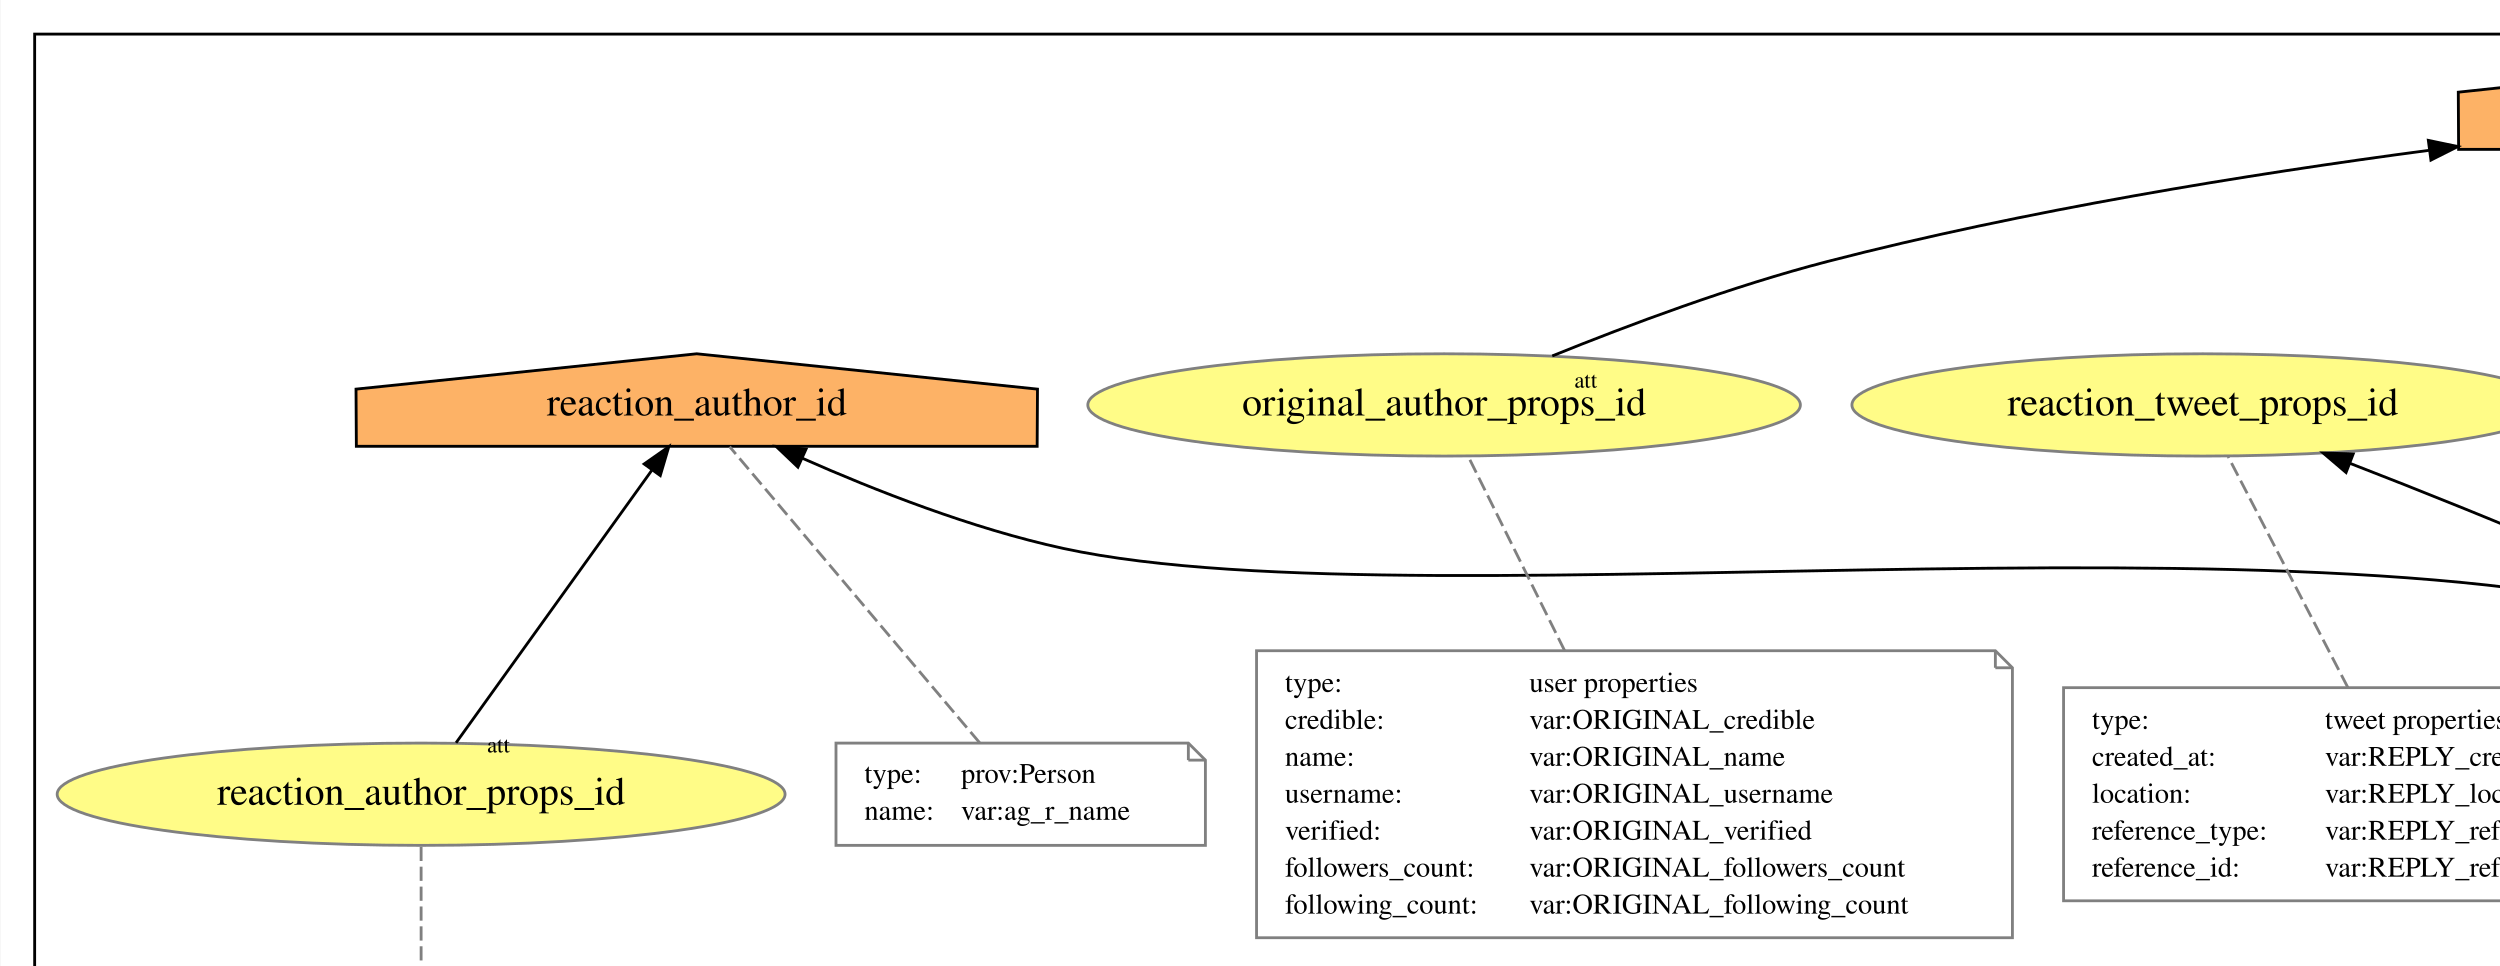
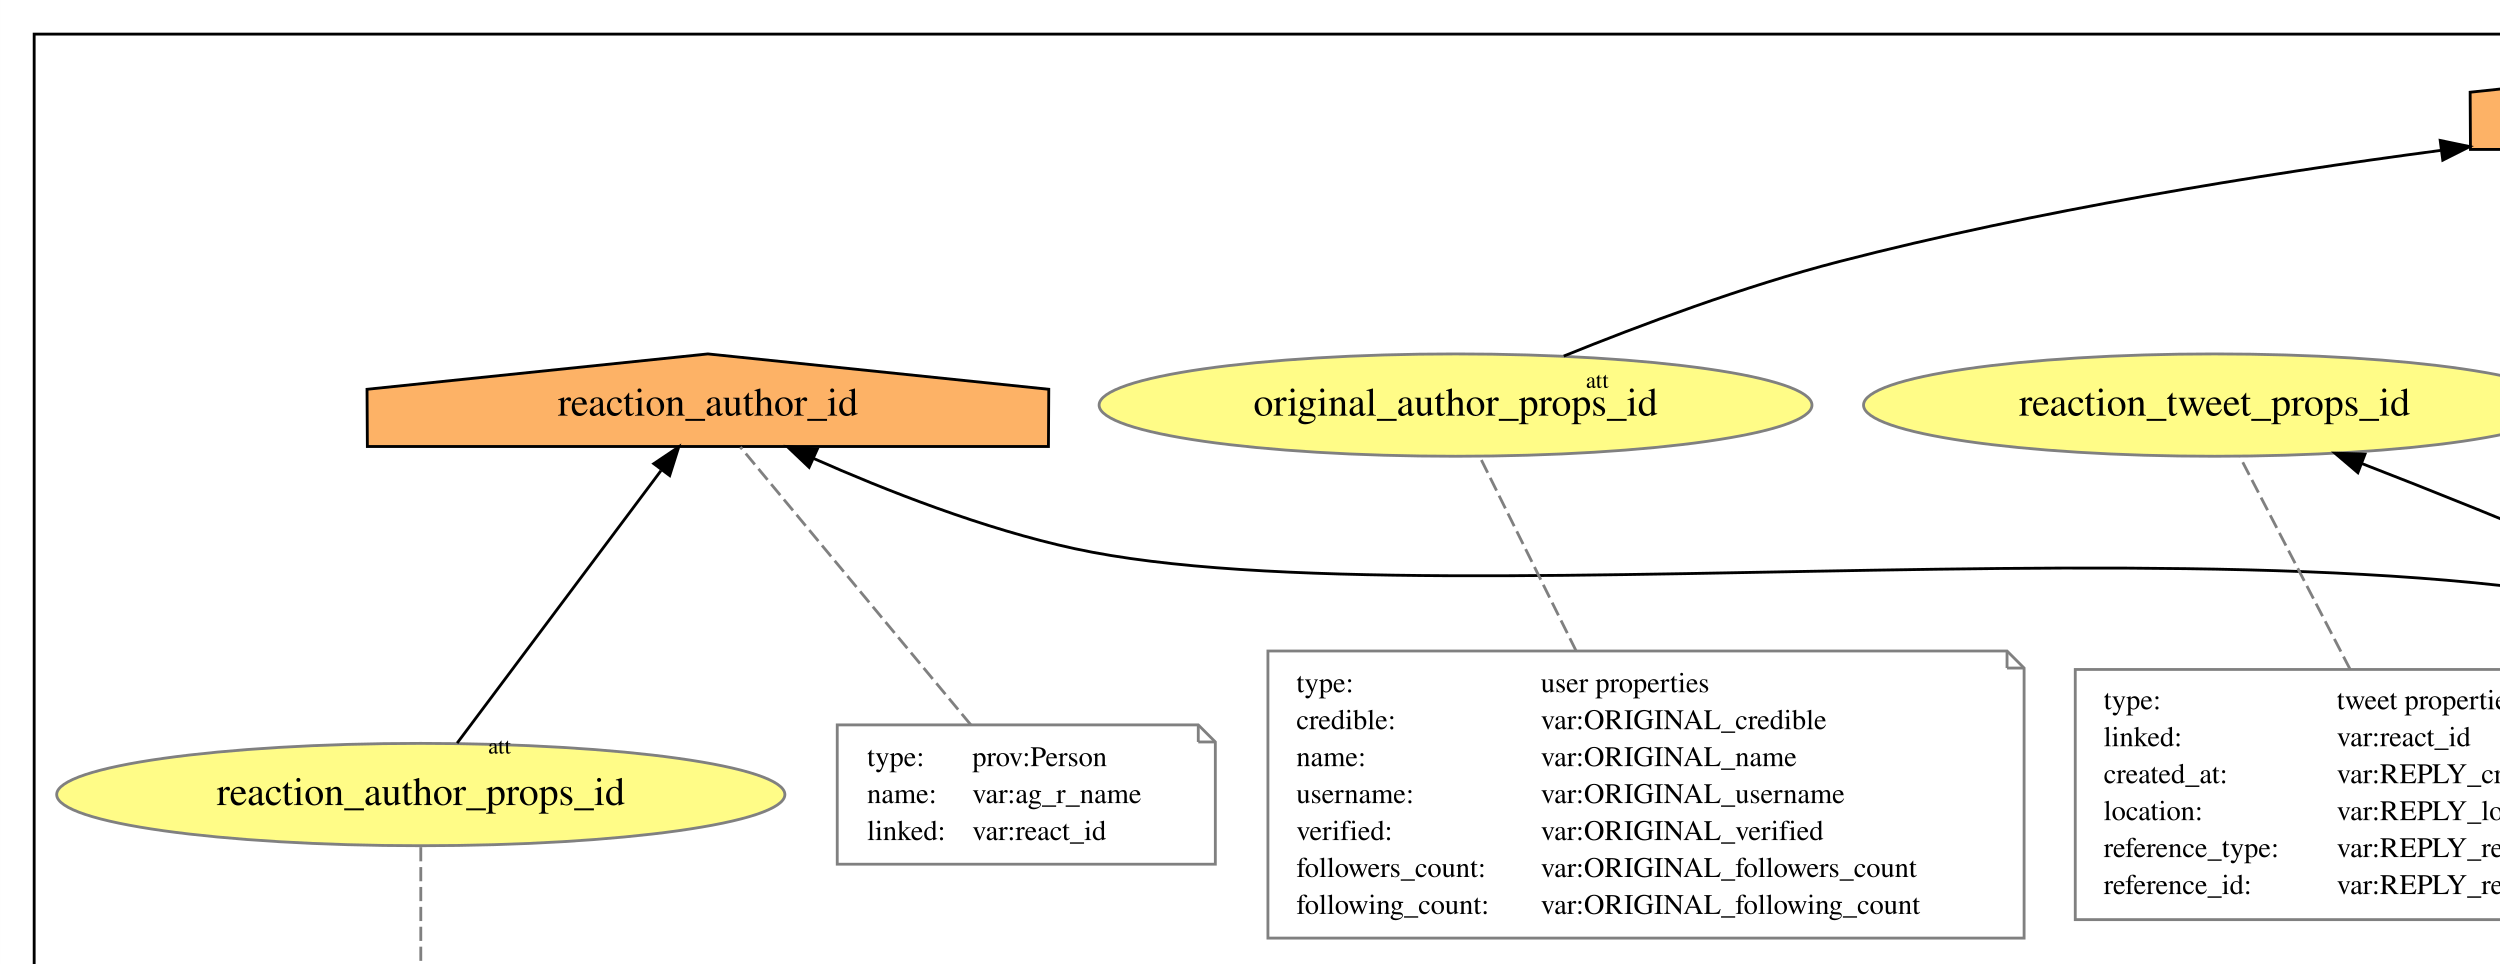
- <svg xmlns="http://www.w3.org/2000/svg" xmlns:xlink="http://www.w3.org/1999/xlink" width="1152pt" height="445pt" viewBox="0.00 0.00 1152.00 445.20">
+ <svg xmlns="http://www.w3.org/2000/svg" xmlns:xlink="http://www.w3.org/1999/xlink" width="1152pt" height="444pt" viewBox="0.00 0.00 1152.00 444.02">
  <g id="graph0" class="graph" transform="scale(1.31 1.31) rotate(0) translate(4 578)">
-     <polygon fill="white" stroke="transparent" points="-4,4 -4,-578 1502,-578 1502,4 -4,4" />
+     <polygon fill="white" stroke="transparent" points="-4,4 -4,-578 1506,-578 1506,4 -4,4" />
    <g id="clust1" class="cluster">
      <g id="a_clust1">
        <a xlink:href="http://openprovenance.org/vargen#bundle_id" xlink:title="bundle_id">
-           <polygon fill="none" stroke="black" points="8,-8 8,-566 1490,-566 1490,-8 8,-8" />
-           <text text-anchor="middle" x="749" y="-15.8" font-family="Times,serif" font-size="14.00">bundle_id</text>
+           <polygon fill="none" stroke="black" points="8,-8 8,-566 1494,-566 1494,-8 8,-8" />
+           <text text-anchor="middle" x="751" y="-15.8" font-family="Times,serif" font-size="14.00">bundle_id</text>
        </a>
      </g>
    </g>
    <g id="node1" class="node">
      <g id="a_node1">
        <a xlink:href="http://openprovenance.org/var#post_id" xlink:title="post_id">
-           <polygon fill="#9fb1fc" stroke="#0000ff" points="1130,-453.5 1062,-453.5 1062,-417.5 1130,-417.5 1130,-453.5" />
-           <text text-anchor="middle" x="1096" y="-431.8" font-family="Times,serif" font-size="14.00">post_id</text>
+           <polygon fill="#9fb1fc" stroke="#0000ff" points="1134,-453.5 1066,-453.5 1066,-417.5 1134,-417.5 1134,-453.5" />
+           <text text-anchor="middle" x="1100" y="-431.8" font-family="Times,serif" font-size="14.00">post_id</text>
        </a>
      </g>
    </g>
    <g id="node9" class="node">
      <g id="a_node9">
        <a xlink:href="http://openprovenance.org/var#original_tweet_props_id" xlink:title="original_tweet_props_id">
-           <ellipse fill="#fffc87" stroke="#808080" cx="1234" cy="-540" rx="120.78" ry="18" />
-           <text text-anchor="middle" x="1234" y="-536.3" font-family="Times,serif" font-size="14.00">original_tweet_props_id</text>
+           <ellipse fill="#fffc87" stroke="#808080" cx="1238" cy="-540" rx="120.78" ry="18" />
+           <text text-anchor="middle" x="1238" y="-536.3" font-family="Times,serif" font-size="14.00">original_tweet_props_id</text>
        </a>
      </g>
    </g>
    <g id="edge15" class="edge">
-       <path fill="none" stroke="black" d="M1109.03,-453.85C1117.2,-464 1128.37,-476.62 1140,-486 1155.13,-498.21 1173.45,-509.23 1189.87,-518.02" />
-       <polygon fill="black" stroke="black" points="1188.29,-521.14 1198.77,-522.66 1191.53,-514.93 1188.29,-521.14" />
-       <text text-anchor="middle" x="1123.84" y="-449.55" font-family="Times,serif" font-size="8.00">use</text>
+       <path fill="none" stroke="black" d="M1113.03,-453.85C1121.2,-464 1132.37,-476.62 1144,-486 1159.13,-498.21 1177.45,-509.23 1193.87,-518.02" />
+       <polygon fill="black" stroke="black" points="1192.29,-521.14 1202.77,-522.66 1195.53,-514.93 1192.29,-521.14" />
+       <text text-anchor="middle" x="1127.84" y="-449.55" font-family="Times,serif" font-size="8.00">use</text>
    </g>
    <g id="node21" class="node">
      <g id="a_node21">
        <a xlink:href="http://openprovenance.org/var#original_author_id" xlink:title="original_author_id">
-           <polygon fill="#fdb266" stroke="black" points="1095.09,-545.56 978,-558 860.91,-545.56 861.02,-525.44 1094.98,-525.44 1095.09,-545.56" />
-           <text text-anchor="middle" x="978" y="-536.3" font-family="Times,serif" font-size="14.00">original_author_id</text>
+           <polygon fill="#fdb266" stroke="black" points="1099.09,-545.56 982,-558 864.91,-545.56 865.02,-525.44 1098.98,-525.44 1099.09,-545.56" />
+           <text text-anchor="middle" x="982" y="-536.3" font-family="Times,serif" font-size="14.00">original_author_id</text>
        </a>
      </g>
    </g>
    <g id="edge14" class="edge">
-       <path fill="none" stroke="black" d="M1082.6,-453.92C1074.56,-463.85 1063.81,-476.23 1053,-486 1039.39,-498.31 1022.86,-510.27 1008.78,-519.7" />
-       <polygon fill="black" stroke="black" points="1006.81,-516.8 1000.38,-525.22 1010.66,-522.65 1006.81,-516.8" />
-       <text text-anchor="middle" x="1087.91" y="-466.05" font-family="Times,serif" font-size="8.00">assoc</text>
+       <path fill="none" stroke="black" d="M1086.6,-453.92C1078.56,-463.85 1067.81,-476.23 1057,-486 1043.39,-498.31 1026.86,-510.27 1012.78,-519.7" />
+       <polygon fill="black" stroke="black" points="1010.81,-516.8 1004.38,-525.22 1014.66,-522.65 1010.81,-516.8" />
+       <text text-anchor="middle" x="1091.91" y="-466.05" font-family="Times,serif" font-size="8.00">assoc</text>
    </g>
    <g id="node2" class="node">
-       <polygon fill="none" stroke="gray" points="1151.5,-316.5 1070.5,-316.5 1070.5,-280.5 1157.5,-280.5 1157.5,-310.5 1151.5,-316.5" />
-       <polyline fill="none" stroke="gray" points="1151.5,-316.5 1151.5,-310.5 " />
-       <polyline fill="none" stroke="gray" points="1157.5,-310.5 1151.5,-310.5 " />
-       <text text-anchor="start" x="1081" y="-295.5" font-family="Times,serif" font-size="10.00">type:</text>
-       <text text-anchor="start" x="1109" y="-295.5" font-family="Times,serif" font-size="10.00">publish</text>
+       <polygon fill="none" stroke="gray" points="1155.5,-316.5 1074.5,-316.5 1074.5,-280.5 1161.5,-280.5 1161.5,-310.5 1155.5,-316.5" />
+       <polyline fill="none" stroke="gray" points="1155.5,-316.5 1155.5,-310.5 " />
+       <polyline fill="none" stroke="gray" points="1161.5,-310.5 1155.5,-310.5 " />
+       <text text-anchor="start" x="1085" y="-295.5" font-family="Times,serif" font-size="10.00">type:</text>
+       <text text-anchor="start" x="1113" y="-295.5" font-family="Times,serif" font-size="10.00">publish</text>
    </g>
    <g id="edge1" class="edge">
-       <path fill="none" stroke="gray" stroke-dasharray="5,2" d="M1111.72,-316.6C1108.28,-342.42 1101.78,-391.12 1098.32,-417.11" />
+       <path fill="none" stroke="gray" stroke-dasharray="5,2" d="M1115.72,-316.6C1112.28,-342.42 1105.78,-391.12 1102.32,-417.11" />
    </g>
    <g id="node3" class="node">
      <g id="a_node3">
        <a xlink:href="http://openprovenance.org/var#edit_id" xlink:title="edit_id">
-           <polygon fill="#9fb1fc" stroke="#0000ff" points="1213.5,-453.5 1148.5,-453.5 1148.5,-417.5 1213.5,-417.5 1213.5,-453.5" />
-           <text text-anchor="middle" x="1181" y="-431.8" font-family="Times,serif" font-size="14.00">edit_id</text>
+           <polygon fill="#9fb1fc" stroke="#0000ff" points="1217.5,-453.5 1152.5,-453.5 1152.5,-417.5 1217.5,-417.5 1217.5,-453.5" />
+           <text text-anchor="middle" x="1185" y="-431.8" font-family="Times,serif" font-size="14.00">edit_id</text>
        </a>
      </g>
    </g>
    <g id="edge19" class="edge">
-       <path fill="none" stroke="black" d="M1189.99,-453.89C1198.34,-470.04 1210.89,-494.3 1220.45,-512.8" />
-       <polygon fill="black" stroke="black" points="1217.44,-514.59 1225.14,-521.87 1223.66,-511.38 1217.44,-514.59" />
-       <text text-anchor="middle" x="1204.97" y="-452.68" font-family="Times,serif" font-size="8.00">use</text>
+       <path fill="none" stroke="black" d="M1193.99,-453.89C1202.34,-470.04 1214.89,-494.3 1224.45,-512.8" />
+       <polygon fill="black" stroke="black" points="1221.44,-514.59 1229.14,-521.87 1227.66,-511.38 1221.44,-514.59" />
+       <text text-anchor="middle" x="1208.97" y="-452.68" font-family="Times,serif" font-size="8.00">use</text>
    </g>
    <g id="edge18" class="edge">
-       <path fill="none" stroke="black" d="M1170.01,-453.76C1162.45,-464.4 1151.53,-477.57 1139,-486 1114.22,-502.69 1083.77,-514.47 1056.05,-522.62" />
-       <polygon fill="black" stroke="black" points="1055.04,-519.27 1046.37,-525.36 1056.94,-526.01 1055.04,-519.27" />
-       <text text-anchor="middle" x="1176.11" y="-465.57" font-family="Times,serif" font-size="8.00">assoc</text>
+       <path fill="none" stroke="black" d="M1174.01,-453.76C1166.45,-464.4 1155.53,-477.57 1143,-486 1118.22,-502.69 1087.77,-514.47 1060.05,-522.62" />
+       <polygon fill="black" stroke="black" points="1059.04,-519.27 1050.37,-525.36 1060.94,-526.01 1059.04,-519.27" />
+       <text text-anchor="middle" x="1180.11" y="-465.57" font-family="Times,serif" font-size="8.00">assoc</text>
    </g>
    <g id="node4" class="node">
-       <polygon fill="none" stroke="gray" points="1455.5,-316.5 1374.5,-316.5 1374.5,-280.5 1461.5,-280.5 1461.5,-310.5 1455.5,-316.5" />
-       <polyline fill="none" stroke="gray" points="1455.5,-316.5 1455.5,-310.5 " />
-       <polyline fill="none" stroke="gray" points="1461.5,-310.5 1455.5,-310.5 " />
-       <text text-anchor="start" x="1385" y="-295.5" font-family="Times,serif" font-size="10.00">type:</text>
-       <text text-anchor="start" x="1413" y="-295.5" font-family="Times,serif" font-size="10.00">publish</text>
+       <polygon fill="none" stroke="gray" points="1459.5,-316.5 1378.5,-316.5 1378.5,-280.5 1465.5,-280.5 1465.5,-310.5 1459.5,-316.5" />
+       <polyline fill="none" stroke="gray" points="1459.5,-316.5 1459.5,-310.5 " />
+       <polyline fill="none" stroke="gray" points="1465.5,-310.5 1459.5,-310.5 " />
+       <text text-anchor="start" x="1389" y="-295.5" font-family="Times,serif" font-size="10.00">type:</text>
+       <text text-anchor="start" x="1417" y="-295.5" font-family="Times,serif" font-size="10.00">publish</text>
    </g>
    <g id="edge2" class="edge">
-       <path fill="none" stroke="gray" stroke-dasharray="5,2" d="M1403.89,-316.52C1394.05,-327.34 1380.03,-340.79 1365,-349 1307.86,-380.2 1278.24,-350.54 1223,-385 1210,-393.11 1198.95,-406.58 1191.46,-417.41" />
+       <path fill="none" stroke="gray" stroke-dasharray="5,2" d="M1407.89,-316.52C1398.05,-327.34 1384.03,-340.79 1369,-349 1311.86,-380.2 1282.24,-350.54 1227,-385 1214,-393.11 1202.95,-406.58 1195.46,-417.41" />
    </g>
    <g id="node5" class="node">
      <g id="a_node5">
        <a xlink:href="http://openprovenance.org/var#react_id" xlink:title="react_id">
-           <polygon fill="#9fb1fc" stroke="#0000ff" points="1052,-316.5 978,-316.5 978,-280.5 1052,-280.5 1052,-316.5" />
-           <text text-anchor="middle" x="1015" y="-294.8" font-family="Times,serif" font-size="14.00">react_id</text>
+           <polygon fill="#9fb1fc" stroke="#0000ff" points="1056,-316.5 982,-316.5 982,-280.5 1056,-280.5 1056,-316.5" />
+           <text text-anchor="middle" x="1019" y="-294.8" font-family="Times,serif" font-size="14.00">react_id</text>
        </a>
      </g>
    </g>
    <g id="edge21" class="edge">
-       <path fill="none" stroke="black" d="M1025.26,-316.6C1039.18,-339.8 1064.18,-381.46 1080.42,-408.54" />
-       <polygon fill="black" stroke="black" points="1077.42,-410.34 1085.57,-417.11 1083.42,-406.74 1077.42,-410.34" />
-       <text text-anchor="middle" x="1040.26" y="-314.45" font-family="Times,serif" font-size="8.00">inf</text>
+       <path fill="none" stroke="black" d="M1029.26,-316.6C1043.18,-339.8 1068.18,-381.46 1084.42,-408.54" />
+       <polygon fill="black" stroke="black" points="1081.42,-410.34 1089.57,-417.11 1087.42,-406.74 1081.42,-410.34" />
+       <text text-anchor="middle" x="1044.26" y="-314.45" font-family="Times,serif" font-size="8.00">inf</text>
    </g>
    <g id="node19" class="node">
      <g id="a_node19">
        <a xlink:href="http://openprovenance.org/var#reaction_tweet_props_id" xlink:title="reaction_tweet_props_id">
-           <ellipse fill="#fffc87" stroke="#808080" cx="771" cy="-435.5" rx="123.48" ry="18" />
-           <text text-anchor="middle" x="771" y="-431.8" font-family="Times,serif" font-size="14.00">reaction_tweet_props_id</text>
+           <ellipse fill="#fffc87" stroke="#808080" cx="775" cy="-435.5" rx="123.48" ry="18" />
+           <text text-anchor="middle" x="775" y="-431.8" font-family="Times,serif" font-size="14.00">reaction_tweet_props_id</text>
        </a>
      </g>
    </g>
    <g id="edge25" class="edge">
-       <path fill="none" stroke="black" d="M1001.98,-316.8C993.48,-327.19 981.65,-340.07 969,-349 944.43,-366.35 872.73,-395.59 822.72,-414.97" />
-       <polygon fill="black" stroke="black" points="821.41,-411.72 813.34,-418.59 823.93,-418.26 821.41,-411.72" />
-       <text text-anchor="middle" x="1007.18" y="-328.97" font-family="Times,serif" font-size="8.00">use</text>
+       <path fill="none" stroke="black" d="M1005.98,-316.8C997.48,-327.19 985.65,-340.07 973,-349 948.43,-366.35 876.73,-395.59 826.72,-414.97" />
+       <polygon fill="black" stroke="black" points="825.41,-411.72 817.34,-418.59 827.93,-418.26 825.41,-411.72" />
+       <text text-anchor="middle" x="1011.18" y="-328.97" font-family="Times,serif" font-size="8.00">use</text>
    </g>
    <g id="node23" class="node">
      <g id="a_node23">
        <a xlink:href="http://openprovenance.org/var#reaction_author_id" xlink:title="reaction_author_id">
-           <polygon fill="#fdb266" stroke="black" points="360.91,-441.06 241,-453.5 121.09,-441.06 121.21,-420.94 360.79,-420.94 360.91,-441.06" />
-           <text text-anchor="middle" x="241" y="-431.8" font-family="Times,serif" font-size="14.00">reaction_author_id</text>
+           <polygon fill="#fdb266" stroke="black" points="364.91,-441.06 245,-453.5 125.09,-441.06 125.21,-420.94 364.79,-420.94 364.91,-441.06" />
+           <text text-anchor="middle" x="245" y="-431.8" font-family="Times,serif" font-size="14.00">reaction_author_id</text>
        </a>
      </g>
    </g>
    <g id="edge22" class="edge">
-       <path fill="none" stroke="black" d="M1004.02,-316.95C995.86,-328.24 983.64,-342.09 969,-349 848.41,-405.92 500.33,-356.78 370,-385 337.98,-391.93 303.42,-405.55 278.13,-416.75" />
-       <polygon fill="black" stroke="black" points="276.6,-413.61 268.92,-420.91 279.48,-419.99 276.6,-413.61" />
-       <text text-anchor="middle" x="1009.97" y="-328.82" font-family="Times,serif" font-size="8.00">assoc</text>
+       <path fill="none" stroke="black" d="M1008.02,-316.95C999.86,-328.24 987.64,-342.09 973,-349 852.41,-405.92 504.33,-356.78 374,-385 341.98,-391.93 307.42,-405.55 282.13,-416.75" />
+       <polygon fill="black" stroke="black" points="280.6,-413.61 272.92,-420.91 283.48,-419.99 280.6,-413.61" />
+       <text text-anchor="middle" x="1013.97" y="-328.82" font-family="Times,serif" font-size="8.00">assoc</text>
    </g>
    <g id="node6" class="node">
-       <polygon fill="none" stroke="gray" points="906.5,-179.5 825.5,-179.5 825.5,-143.5 912.5,-143.5 912.5,-173.5 906.5,-179.5" />
-       <polyline fill="none" stroke="gray" points="906.5,-179.5 906.5,-173.5 " />
-       <polyline fill="none" stroke="gray" points="912.5,-173.5 906.5,-173.5 " />
-       <text text-anchor="start" x="836" y="-158.5" font-family="Times,serif" font-size="10.00">type:</text>
-       <text text-anchor="start" x="864" y="-158.5" font-family="Times,serif" font-size="10.00">publish</text>
+       <polygon fill="none" stroke="gray" points="910,-179.5 750,-179.5 750,-143.5 916,-143.5 916,-173.5 910,-179.5" />
+       <polyline fill="none" stroke="gray" points="910,-179.5 910,-173.5 " />
+       <polyline fill="none" stroke="gray" points="916,-173.5 910,-173.5 " />
+       <text text-anchor="start" x="760" y="-165.5" font-family="Times,serif" font-size="10.00">type:</text>
+       <text text-anchor="start" x="797" y="-165.5" font-family="Times,serif" font-size="10.00">publish</text>
+       <text text-anchor="start" x="760" y="-152.5" font-family="Times,serif" font-size="10.00">linked:</text>
+       <text text-anchor="start" x="797" y="-152.5" font-family="Times,serif" font-size="10.00">var:reaction_tweet_id</text>
    </g>
    <g id="edge3" class="edge">
-       <path fill="none" stroke="gray" stroke-dasharray="5,2" d="M885.86,-179.52C895.82,-189.32 908.82,-201.7 921,-212 941.36,-229.22 949.18,-230.16 969,-248 980.16,-258.04 991.66,-270.42 1000.37,-280.28" />
+       <path fill="none" stroke="gray" stroke-dasharray="5,2" d="M866.66,-179.65C896.13,-195.44 939.37,-220.52 973,-248 984.81,-257.65 996.49,-270.26 1005.12,-280.34" />
    </g>
    <g id="node7" class="node">
      <g id="a_node7">
        <a xlink:href="http://openprovenance.org/var#original_tweet_id" xlink:title="original_tweet_id">
-           <ellipse fill="#fffc87" stroke="#808080" cx="1266" cy="-298.5" rx="90.18" ry="18" />
-           <text text-anchor="middle" x="1266" y="-294.8" font-family="Times,serif" font-size="14.00">original_tweet_id</text>
+           <ellipse fill="#fffc87" stroke="#808080" cx="1270" cy="-298.5" rx="90.18" ry="18" />
+           <text text-anchor="middle" x="1270" y="-294.8" font-family="Times,serif" font-size="14.00">original_tweet_id</text>
        </a>
      </g>
    </g>
    <g id="edge13" class="edge">
-       <path fill="none" stroke="black" d="M1238.04,-315.69C1211.52,-331.67 1171.2,-357.63 1140,-385 1131.49,-392.47 1123.01,-401.52 1115.8,-409.83" />
-       <polygon fill="black" stroke="black" points="1113.1,-407.6 1109.32,-417.49 1118.45,-412.12 1113.1,-407.6" />
-       <text text-anchor="middle" x="1238.39" y="-328.79" font-family="Times,serif" font-size="8.00">gen</text>
+       <path fill="none" stroke="black" d="M1242.04,-315.69C1215.52,-331.67 1175.2,-357.63 1144,-385 1135.49,-392.47 1127.01,-401.52 1119.8,-409.83" />
+       <polygon fill="black" stroke="black" points="1117.1,-407.6 1113.32,-417.49 1122.45,-412.12 1117.1,-407.6" />
+       <text text-anchor="middle" x="1242.39" y="-328.79" font-family="Times,serif" font-size="8.00">gen</text>
    </g>
    <g id="node8" class="node">
-       <polygon fill="none" stroke="gray" points="1290.5,-179.5 1159.5,-179.5 1159.5,-143.5 1296.5,-143.5 1296.5,-173.5 1290.5,-179.5" />
-       <polyline fill="none" stroke="gray" points="1290.5,-179.5 1290.5,-173.5 " />
-       <polyline fill="none" stroke="gray" points="1296.5,-173.5 1290.5,-173.5 " />
-       <text text-anchor="start" x="1170" y="-165.5" font-family="Times,serif" font-size="10.00">type:</text>
-       <text text-anchor="start" x="1203" y="-165.5" font-family="Times,serif" font-size="10.00">original tweet</text>
-       <text text-anchor="start" x="1170" y="-152.5" font-family="Times,serif" font-size="10.00">value:</text>
-       <text text-anchor="start" x="1203" y="-152.5" font-family="Times,serif" font-size="10.00">var:original_text</text>
+       <polygon fill="none" stroke="gray" points="1294.5,-179.5 1163.5,-179.5 1163.5,-143.5 1300.5,-143.5 1300.5,-173.5 1294.5,-179.5" />
+       <polyline fill="none" stroke="gray" points="1294.5,-179.5 1294.5,-173.5 " />
+       <polyline fill="none" stroke="gray" points="1300.5,-173.5 1294.5,-173.5 " />
+       <text text-anchor="start" x="1174" y="-165.5" font-family="Times,serif" font-size="10.00">type:</text>
+       <text text-anchor="start" x="1207" y="-165.5" font-family="Times,serif" font-size="10.00">original tweet</text>
+       <text text-anchor="start" x="1174" y="-152.5" font-family="Times,serif" font-size="10.00">value:</text>
+       <text text-anchor="start" x="1207" y="-152.5" font-family="Times,serif" font-size="10.00">var:original_text</text>
    </g>
    <g id="edge4" class="edge">
-       <path fill="none" stroke="gray" stroke-dasharray="5,2" d="M1232.81,-179.6C1240.08,-205.42 1253.79,-254.12 1261.11,-280.11" />
+       <path fill="none" stroke="gray" stroke-dasharray="5,2" d="M1236.81,-179.6C1244.08,-205.42 1257.79,-254.12 1265.11,-280.11" />
    </g>
    <g id="node10" class="node">
-       <polygon fill="none" stroke="gray" points="1476,-486 1232,-486 1232,-385 1482,-385 1482,-480 1476,-486" />
-       <polyline fill="none" stroke="gray" points="1476,-486 1476,-480 " />
-       <polyline fill="none" stroke="gray" points="1482,-480 1476,-480 " />
-       <text text-anchor="start" x="1242" y="-471.5" font-family="Times,serif" font-size="10.00">type:</text>
-       <text text-anchor="start" x="1320" y="-471.5" font-family="Times,serif" font-size="10.00">tweet properties</text>
-       <text text-anchor="start" x="1242" y="-458.5" font-family="Times,serif" font-size="10.00">created_at:</text>
-       <text text-anchor="start" x="1320" y="-458.5" font-family="Times,serif" font-size="10.00">var:ORIGINAL_created_at</text>
-       <text text-anchor="start" x="1242" y="-445.5" font-family="Times,serif" font-size="10.00">location:</text>
-       <text text-anchor="start" x="1320" y="-445.5" font-family="Times,serif" font-size="10.00">var:ORIGINAL_location</text>
-       <text text-anchor="start" x="1242" y="-432.5" font-family="Times,serif" font-size="10.00">like_count:</text>
-       <text text-anchor="start" x="1320" y="-432.5" font-family="Times,serif" font-size="10.00">var:ORIGINAL_like_count</text>
-       <text text-anchor="start" x="1242" y="-419.5" font-family="Times,serif" font-size="10.00">quote_count:</text>
-       <text text-anchor="start" x="1320" y="-419.5" font-family="Times,serif" font-size="10.00">var:ORIGINAL_quote_count</text>
-       <text text-anchor="start" x="1242" y="-406.5" font-family="Times,serif" font-size="10.00">reply_count:</text>
-       <text text-anchor="start" x="1320" y="-406.5" font-family="Times,serif" font-size="10.00">var:ORIGINAL_reply_count</text>
-       <text text-anchor="start" x="1242" y="-393.5" font-family="Times,serif" font-size="10.00">retweet_count:</text>
-       <text text-anchor="start" x="1320" y="-393.5" font-family="Times,serif" font-size="10.00">var:ORIGINAL_retweet_count</text>
+       <polygon fill="none" stroke="gray" points="1480,-486 1236,-486 1236,-385 1486,-385 1486,-480 1480,-486" />
+       <polyline fill="none" stroke="gray" points="1480,-486 1480,-480 " />
+       <polyline fill="none" stroke="gray" points="1486,-480 1480,-480 " />
+       <text text-anchor="start" x="1246" y="-471.5" font-family="Times,serif" font-size="10.00">type:</text>
+       <text text-anchor="start" x="1324" y="-471.5" font-family="Times,serif" font-size="10.00">tweet properties</text>
+       <text text-anchor="start" x="1246" y="-458.5" font-family="Times,serif" font-size="10.00">created_at:</text>
+       <text text-anchor="start" x="1324" y="-458.5" font-family="Times,serif" font-size="10.00">var:ORIGINAL_created_at</text>
+       <text text-anchor="start" x="1246" y="-445.5" font-family="Times,serif" font-size="10.00">location:</text>
+       <text text-anchor="start" x="1324" y="-445.5" font-family="Times,serif" font-size="10.00">var:ORIGINAL_location</text>
+       <text text-anchor="start" x="1246" y="-432.5" font-family="Times,serif" font-size="10.00">like_count:</text>
+       <text text-anchor="start" x="1324" y="-432.5" font-family="Times,serif" font-size="10.00">var:ORIGINAL_like_count</text>
+       <text text-anchor="start" x="1246" y="-419.5" font-family="Times,serif" font-size="10.00">quote_count:</text>
+       <text text-anchor="start" x="1324" y="-419.5" font-family="Times,serif" font-size="10.00">var:ORIGINAL_quote_count</text>
+       <text text-anchor="start" x="1246" y="-406.5" font-family="Times,serif" font-size="10.00">reply_count:</text>
+       <text text-anchor="start" x="1324" y="-406.5" font-family="Times,serif" font-size="10.00">var:ORIGINAL_reply_count</text>
+       <text text-anchor="start" x="1246" y="-393.5" font-family="Times,serif" font-size="10.00">retweet_count:</text>
+       <text text-anchor="start" x="1324" y="-393.5" font-family="Times,serif" font-size="10.00">var:ORIGINAL_retweet_count</text>
    </g>
    <g id="edge5" class="edge">
-       <path fill="none" stroke="gray" stroke-dasharray="5,2" d="M1297.3,-486.25C1281.75,-499.2 1266.05,-512.29 1254.18,-522.18" />
+       <path fill="none" stroke="gray" stroke-dasharray="5,2" d="M1301.3,-486.25C1285.75,-499.2 1270.05,-512.29 1258.18,-522.18" />
    </g>
    <g id="node11" class="node">
      <g id="a_node11">
        <a xlink:href="http://openprovenance.org/var#edited_tweet_id" xlink:title="edited_tweet_id">
-           <ellipse fill="#fffc87" stroke="#808080" cx="1398" cy="-161.5" rx="83.69" ry="18" />
-           <text text-anchor="middle" x="1398" y="-157.8" font-family="Times,serif" font-size="14.00">edited_tweet_id</text>
+           <ellipse fill="#fffc87" stroke="#808080" cx="1402" cy="-161.5" rx="83.69" ry="18" />
+           <text text-anchor="middle" x="1402" y="-157.8" font-family="Times,serif" font-size="14.00">edited_tweet_id</text>
        </a>
      </g>
    </g>
    <g id="edge17" class="edge">
-       <path fill="none" stroke="black" d="M1418.58,-178.97C1436.29,-194.59 1460.6,-219.8 1471,-248 1486.53,-290.12 1500.37,-315.06 1471,-349 1398.12,-433.22 1320.44,-331.05 1223,-385 1212.69,-390.71 1203.79,-400.01 1196.88,-409.02" />
-       <polygon fill="black" stroke="black" points="1193.83,-407.27 1190.87,-417.45 1199.53,-411.34 1193.83,-407.27" />
-       <text text-anchor="middle" x="1432.85" y="-172.47" font-family="Times,serif" font-size="8.00">gen</text>
+       <path fill="none" stroke="black" d="M1422.58,-178.97C1440.29,-194.59 1464.6,-219.8 1475,-248 1490.53,-290.12 1504.37,-315.06 1475,-349 1402.12,-433.22 1324.44,-331.05 1227,-385 1216.69,-390.71 1207.79,-400.01 1200.88,-409.02" />
+       <polygon fill="black" stroke="black" points="1197.83,-407.27 1194.87,-417.45 1203.53,-411.34 1197.83,-407.27" />
+       <text text-anchor="middle" x="1436.85" y="-172.47" font-family="Times,serif" font-size="8.00">gen</text>
    </g>
    <g id="edge16" class="edge">
-       <path fill="none" stroke="black" d="M1381.55,-179.32C1358.43,-202.97 1316.19,-246.17 1289.69,-273.27" />
-       <polygon fill="black" stroke="black" points="1287.15,-270.87 1282.66,-280.46 1292.15,-275.76 1287.15,-270.87" />
-       <text text-anchor="middle" x="1385.59" y="-191.87" font-family="Times,serif" font-size="8.00">der</text>
+       <path fill="none" stroke="black" d="M1385.55,-179.32C1362.43,-202.97 1320.19,-246.17 1293.69,-273.27" />
+       <polygon fill="black" stroke="black" points="1291.15,-270.87 1286.66,-280.46 1296.15,-275.76 1291.15,-270.87" />
+       <text text-anchor="middle" x="1389.59" y="-191.87" font-family="Times,serif" font-size="8.00">der</text>
    </g>
    <g id="node12" class="node">
-       <polygon fill="none" stroke="gray" points="1457,-75 1333,-75 1333,-39 1463,-39 1463,-69 1457,-75" />
-       <polyline fill="none" stroke="gray" points="1457,-75 1457,-69 " />
-       <polyline fill="none" stroke="gray" points="1463,-69 1457,-69 " />
-       <text text-anchor="start" x="1343" y="-61" font-family="Times,serif" font-size="10.00">type:</text>
-       <text text-anchor="start" x="1376" y="-61" font-family="Times,serif" font-size="10.00">edited tweet</text>
-       <text text-anchor="start" x="1343" y="-48" font-family="Times,serif" font-size="10.00">value:</text>
-       <text text-anchor="start" x="1376" y="-48" font-family="Times,serif" font-size="10.00">var:edited_text</text>
+       <polygon fill="none" stroke="gray" points="1461,-75 1337,-75 1337,-39 1467,-39 1467,-69 1461,-75" />
+       <polyline fill="none" stroke="gray" points="1461,-75 1461,-69 " />
+       <polyline fill="none" stroke="gray" points="1467,-69 1461,-69 " />
+       <text text-anchor="start" x="1347" y="-61" font-family="Times,serif" font-size="10.00">type:</text>
+       <text text-anchor="start" x="1380" y="-61" font-family="Times,serif" font-size="10.00">edited tweet</text>
+       <text text-anchor="start" x="1347" y="-48" font-family="Times,serif" font-size="10.00">value:</text>
+       <text text-anchor="start" x="1380" y="-48" font-family="Times,serif" font-size="10.00">var:edited_text</text>
    </g>
    <g id="edge6" class="edge">
-       <path fill="none" stroke="gray" stroke-dasharray="5,2" d="M1398,-75.39C1398,-94.35 1398,-124.51 1398,-143.37" />
+       <path fill="none" stroke="gray" stroke-dasharray="5,2" d="M1402,-75.39C1402,-94.35 1402,-124.51 1402,-143.37" />
    </g>
    <g id="node13" class="node">
      <g id="a_node13">
        <a xlink:href="http://openprovenance.org/var#original_author_props_id" xlink:title="original_author_props_id">
-           <ellipse fill="#fffc87" stroke="#808080" cx="504" cy="-435.5" rx="125.38" ry="18" />
-           <text text-anchor="middle" x="504" y="-431.8" font-family="Times,serif" font-size="14.00">original_author_props_id</text>
+           <ellipse fill="#fffc87" stroke="#808080" cx="508" cy="-435.5" rx="125.38" ry="18" />
+           <text text-anchor="middle" x="508" y="-431.8" font-family="Times,serif" font-size="14.00">original_author_props_id</text>
        </a>
      </g>
    </g>
    <g id="edge20" class="edge">
-       <path fill="none" stroke="black" d="M542.06,-452.74C568.76,-463.56 605.53,-477.34 639,-486 707.97,-503.85 786.49,-516.59 850.58,-525.1" />
-       <polygon fill="black" stroke="black" points="850.37,-528.6 860.74,-526.43 851.28,-521.66 850.37,-528.6" />
-       <text text-anchor="middle" x="553.85" y="-441.57" font-family="Times,serif" font-size="8.00">att</text>
+       <path fill="none" stroke="black" d="M546.06,-452.74C572.76,-463.56 609.53,-477.34 643,-486 711.97,-503.85 790.49,-516.59 854.58,-525.1" />
+       <polygon fill="black" stroke="black" points="854.37,-528.6 864.74,-526.43 855.28,-521.66 854.37,-528.6" />
+       <text text-anchor="middle" x="557.85" y="-441.57" font-family="Times,serif" font-size="8.00">att</text>
    </g>
    <g id="node14" class="node">
-       <polygon fill="none" stroke="gray" points="698,-349 438,-349 438,-248 704,-248 704,-343 698,-349" />
-       <polyline fill="none" stroke="gray" points="698,-349 698,-343 " />
-       <polyline fill="none" stroke="gray" points="704,-343 698,-343 " />
-       <text text-anchor="start" x="448" y="-334.5" font-family="Times,serif" font-size="10.00">type:</text>
-       <text text-anchor="start" x="534" y="-334.5" font-family="Times,serif" font-size="10.00">user properties</text>
-       <text text-anchor="start" x="448" y="-321.5" font-family="Times,serif" font-size="10.00">credible:</text>
-       <text text-anchor="start" x="534" y="-321.5" font-family="Times,serif" font-size="10.00">var:ORIGINAL_credible</text>
-       <text text-anchor="start" x="448" y="-308.5" font-family="Times,serif" font-size="10.00">name:</text>
-       <text text-anchor="start" x="534" y="-308.5" font-family="Times,serif" font-size="10.00">var:ORIGINAL_name</text>
-       <text text-anchor="start" x="448" y="-295.5" font-family="Times,serif" font-size="10.00">username:</text>
-       <text text-anchor="start" x="534" y="-295.5" font-family="Times,serif" font-size="10.00">var:ORIGINAL_username</text>
-       <text text-anchor="start" x="448" y="-282.5" font-family="Times,serif" font-size="10.00">verified:</text>
-       <text text-anchor="start" x="534" y="-282.5" font-family="Times,serif" font-size="10.00">var:ORIGINAL_verified</text>
-       <text text-anchor="start" x="448" y="-269.5" font-family="Times,serif" font-size="10.00">followers_count:</text>
-       <text text-anchor="start" x="534" y="-269.5" font-family="Times,serif" font-size="10.00">var:ORIGINAL_followers_count</text>
-       <text text-anchor="start" x="448" y="-256.5" font-family="Times,serif" font-size="10.00">following_count:</text>
-       <text text-anchor="start" x="534" y="-256.5" font-family="Times,serif" font-size="10.00">var:ORIGINAL_following_count</text>
+       <polygon fill="none" stroke="gray" points="702,-349 442,-349 442,-248 708,-248 708,-343 702,-349" />
+       <polyline fill="none" stroke="gray" points="702,-349 702,-343 " />
+       <polyline fill="none" stroke="gray" points="708,-343 702,-343 " />
+       <text text-anchor="start" x="452" y="-334.5" font-family="Times,serif" font-size="10.00">type:</text>
+       <text text-anchor="start" x="538" y="-334.5" font-family="Times,serif" font-size="10.00">user properties</text>
+       <text text-anchor="start" x="452" y="-321.5" font-family="Times,serif" font-size="10.00">credible:</text>
+       <text text-anchor="start" x="538" y="-321.5" font-family="Times,serif" font-size="10.00">var:ORIGINAL_credible</text>
+       <text text-anchor="start" x="452" y="-308.5" font-family="Times,serif" font-size="10.00">name:</text>
+       <text text-anchor="start" x="538" y="-308.5" font-family="Times,serif" font-size="10.00">var:ORIGINAL_name</text>
+       <text text-anchor="start" x="452" y="-295.5" font-family="Times,serif" font-size="10.00">username:</text>
+       <text text-anchor="start" x="538" y="-295.5" font-family="Times,serif" font-size="10.00">var:ORIGINAL_username</text>
+       <text text-anchor="start" x="452" y="-282.5" font-family="Times,serif" font-size="10.00">verified:</text>
+       <text text-anchor="start" x="538" y="-282.5" font-family="Times,serif" font-size="10.00">var:ORIGINAL_verified</text>
+       <text text-anchor="start" x="452" y="-269.5" font-family="Times,serif" font-size="10.00">followers_count:</text>
+       <text text-anchor="start" x="538" y="-269.5" font-family="Times,serif" font-size="10.00">var:ORIGINAL_followers_count</text>
+       <text text-anchor="start" x="452" y="-256.5" font-family="Times,serif" font-size="10.00">following_count:</text>
+       <text text-anchor="start" x="538" y="-256.5" font-family="Times,serif" font-size="10.00">var:ORIGINAL_following_count</text>
    </g>
    <g id="edge7" class="edge">
-       <path fill="none" stroke="gray" stroke-dasharray="5,2" d="M546.43,-349C534.56,-372.93 521.06,-400.12 512.54,-417.28" />
+       <path fill="none" stroke="gray" stroke-dasharray="5,2" d="M550.43,-349C538.56,-372.93 525.06,-400.12 516.54,-417.28" />
    </g>
    <g id="node15" class="node">
      <g id="a_node15">
        <a xlink:href="http://openprovenance.org/var#reaction_author_props_id" xlink:title="reaction_author_props_id">
          <ellipse fill="#fffc87" stroke="#808080" cx="144" cy="-298.5" rx="128.08" ry="18" />
          <text text-anchor="middle" x="144" y="-294.8" font-family="Times,serif" font-size="14.00">reaction_author_props_id</text>
        </a>
      </g>
    </g>
    <g id="edge23" class="edge">
-       <path fill="none" stroke="black" d="M156.29,-316.6C173.78,-340.95 205.89,-385.63 225.15,-412.45" />
-       <polygon fill="black" stroke="black" points="222.48,-414.72 231.16,-420.8 228.16,-410.64 222.48,-414.72" />
-       <text text-anchor="middle" x="171.21" y="-313.21" font-family="Times,serif" font-size="8.00">att</text>
+       <path fill="none" stroke="black" d="M156.79,-316.6C175.01,-340.95 208.44,-385.63 228.5,-412.45" />
+       <polygon fill="black" stroke="black" points="225.96,-414.89 234.75,-420.8 231.56,-410.7 225.96,-414.89" />
+       <text text-anchor="middle" x="171.69" y="-312.92" font-family="Times,serif" font-size="8.00">att</text>
    </g>
    <g id="node16" class="node">
      <polygon fill="none" stroke="gray" points="261,-212 21,-212 21,-111 267,-111 267,-206 261,-212" />
      <polyline fill="none" stroke="gray" points="261,-212 261,-206 " />
      <polyline fill="none" stroke="gray" points="267,-206 261,-206 " />
      <text text-anchor="start" x="31" y="-197.5" font-family="Times,serif" font-size="10.00">type:</text>
      <text text-anchor="start" x="117" y="-197.5" font-family="Times,serif" font-size="10.00">user properties</text>
      <text text-anchor="start" x="31" y="-184.5" font-family="Times,serif" font-size="10.00">credible:</text>
      <text text-anchor="start" x="117" y="-184.5" font-family="Times,serif" font-size="10.00">var:REPLY_credible</text>
      <text text-anchor="start" x="31" y="-171.5" font-family="Times,serif" font-size="10.00">name:</text>
      <text text-anchor="start" x="117" y="-171.5" font-family="Times,serif" font-size="10.00">var:REPLY_name</text>
      <text text-anchor="start" x="31" y="-158.5" font-family="Times,serif" font-size="10.00">username:</text>
      <text text-anchor="start" x="117" y="-158.5" font-family="Times,serif" font-size="10.00">var:REPLY_username</text>
      <text text-anchor="start" x="31" y="-145.5" font-family="Times,serif" font-size="10.00">verified:</text>
      <text text-anchor="start" x="117" y="-145.5" font-family="Times,serif" font-size="10.00">var:REPLY_verified</text>
      <text text-anchor="start" x="31" y="-132.5" font-family="Times,serif" font-size="10.00">followers_count:</text>
      <text text-anchor="start" x="117" y="-132.5" font-family="Times,serif" font-size="10.00">var:REPLY_followers_count</text>
      <text text-anchor="start" x="31" y="-119.5" font-family="Times,serif" font-size="10.00">following_count:</text>
      <text text-anchor="start" x="117" y="-119.5" font-family="Times,serif" font-size="10.00">var:REPLY_following_count</text>
    </g>
    <g id="edge8" class="edge">
      <path fill="none" stroke="gray" stroke-dasharray="5,2" d="M144,-212C144,-235.93 144,-263.12 144,-280.28" />
    </g>
    <g id="node17" class="node">
      <g id="a_node17">
        <a xlink:href="http://openprovenance.org/var#reaction_tweet_id" xlink:title="reaction_tweet_id">
-           <ellipse fill="#fffc87" stroke="#808080" cx="1023" cy="-161.5" rx="92.88" ry="18" />
-           <text text-anchor="middle" x="1023" y="-157.8" font-family="Times,serif" font-size="14.00">reaction_tweet_id</text>
+           <ellipse fill="#fffc87" stroke="#808080" cx="1027" cy="-161.5" rx="92.88" ry="18" />
+           <text text-anchor="middle" x="1027" y="-157.8" font-family="Times,serif" font-size="14.00">reaction_tweet_id</text>
        </a>
      </g>
    </g>
    <g id="edge24" class="edge">
-       <path fill="none" stroke="black" d="M1021.99,-179.6C1020.64,-202.4 1018.23,-243.02 1016.62,-270.11" />
-       <polygon fill="black" stroke="black" points="1013.13,-269.93 1016.03,-280.11 1020.12,-270.34 1013.13,-269.93" />
-       <text text-anchor="middle" x="1034.51" y="-185.95" font-family="Times,serif" font-size="8.00">gen</text>
+       <path fill="none" stroke="black" d="M1025.99,-179.6C1024.64,-202.4 1022.23,-243.02 1020.62,-270.11" />
+       <polygon fill="black" stroke="black" points="1017.13,-269.93 1020.03,-280.11 1024.12,-270.34 1017.13,-269.93" />
+       <text text-anchor="middle" x="1038.51" y="-185.95" font-family="Times,serif" font-size="8.00">gen</text>
    </g>
    <g id="edge26" class="edge">
-       <path fill="none" stroke="black" d="M1062.81,-145.22C1097.38,-137.79 1133.94,-143.22 1133.94,-161.5 1133.94,-178 1104.17,-184.03 1072.96,-179.59" />
-       <polygon fill="black" stroke="black" points="1073.27,-176.09 1062.81,-177.78 1072.04,-182.98 1073.27,-176.09" />
-       <text text-anchor="middle" x="1067.93" y="-129.22" font-family="Times,serif" font-size="8.00">der</text>
+       <path fill="none" stroke="black" d="M1066.81,-145.22C1101.38,-137.79 1137.94,-143.22 1137.94,-161.5 1137.94,-178 1108.17,-184.03 1076.96,-179.59" />
+       <polygon fill="black" stroke="black" points="1077.27,-176.09 1066.81,-177.78 1076.04,-182.98 1077.27,-176.09" />
+       <text text-anchor="middle" x="1071.93" y="-129.22" font-family="Times,serif" font-size="8.00">der</text>
    </g>
    <g id="node18" class="node">
-       <polygon fill="none" stroke="gray" points="1103.5,-75 936.5,-75 936.5,-39 1109.5,-39 1109.5,-69 1103.5,-75" />
-       <polyline fill="none" stroke="gray" points="1103.5,-75 1103.5,-69 " />
-       <polyline fill="none" stroke="gray" points="1109.5,-69 1103.5,-69 " />
-       <text text-anchor="start" x="947" y="-61" font-family="Times,serif" font-size="10.00">type:</text>
-       <text text-anchor="start" x="980" y="-61" font-family="Times,serif" font-size="10.00">var:reply/retweet/quote</text>
-       <text text-anchor="start" x="947" y="-48" font-family="Times,serif" font-size="10.00">value:</text>
-       <text text-anchor="start" x="980" y="-48" font-family="Times,serif" font-size="10.00">var:reaction_text</text>
+       <polygon fill="none" stroke="gray" points="1107.5,-75 940.5,-75 940.5,-39 1113.5,-39 1113.5,-69 1107.5,-75" />
+       <polyline fill="none" stroke="gray" points="1107.5,-75 1107.5,-69 " />
+       <polyline fill="none" stroke="gray" points="1113.5,-69 1107.5,-69 " />
+       <text text-anchor="start" x="951" y="-61" font-family="Times,serif" font-size="10.00">type:</text>
+       <text text-anchor="start" x="984" y="-61" font-family="Times,serif" font-size="10.00">var:reply/retweet/quote</text>
+       <text text-anchor="start" x="951" y="-48" font-family="Times,serif" font-size="10.00">value:</text>
+       <text text-anchor="start" x="984" y="-48" font-family="Times,serif" font-size="10.00">var:reaction_text</text>
    </g>
    <g id="edge9" class="edge">
-       <path fill="none" stroke="gray" stroke-dasharray="5,2" d="M1023,-75.39C1023,-94.35 1023,-124.51 1023,-143.37" />
+       <path fill="none" stroke="gray" stroke-dasharray="5,2" d="M1027,-75.39C1027,-94.35 1027,-124.51 1027,-143.37" />
    </g>
    <g id="node20" class="node">
-       <polygon fill="none" stroke="gray" points="954,-336 722,-336 722,-261 960,-261 960,-330 954,-336" />
-       <polyline fill="none" stroke="gray" points="954,-336 954,-330 " />
-       <polyline fill="none" stroke="gray" points="960,-330 954,-330 " />
-       <text text-anchor="start" x="732" y="-321.5" font-family="Times,serif" font-size="10.00">type:</text>
-       <text text-anchor="start" x="814" y="-321.5" font-family="Times,serif" font-size="10.00">tweet properties</text>
-       <text text-anchor="start" x="732" y="-308.5" font-family="Times,serif" font-size="10.00">created_at:</text>
-       <text text-anchor="start" x="814" y="-308.5" font-family="Times,serif" font-size="10.00">var:REPLY_created_at</text>
-       <text text-anchor="start" x="732" y="-295.5" font-family="Times,serif" font-size="10.00">location:</text>
-       <text text-anchor="start" x="814" y="-295.5" font-family="Times,serif" font-size="10.00">var:REPLY_location</text>
-       <text text-anchor="start" x="732" y="-282.5" font-family="Times,serif" font-size="10.00">reference_type:</text>
-       <text text-anchor="start" x="814" y="-282.5" font-family="Times,serif" font-size="10.00">var:REPLY_reference_type</text>
-       <text text-anchor="start" x="732" y="-269.5" font-family="Times,serif" font-size="10.00">reference_id:</text>
-       <text text-anchor="start" x="814" y="-269.5" font-family="Times,serif" font-size="10.00">var:REPLY_reference_id</text>
+       <polygon fill="none" stroke="gray" points="958,-342.5 726,-342.5 726,-254.5 964,-254.5 964,-336.5 958,-342.5" />
+       <polyline fill="none" stroke="gray" points="958,-342.5 958,-336.5 " />
+       <polyline fill="none" stroke="gray" points="964,-336.5 958,-336.5 " />
+       <text text-anchor="start" x="736" y="-328.5" font-family="Times,serif" font-size="10.00">type:</text>
+       <text text-anchor="start" x="818" y="-328.5" font-family="Times,serif" font-size="10.00">tweet properties</text>
+       <text text-anchor="start" x="736" y="-315.5" font-family="Times,serif" font-size="10.00">linked:</text>
+       <text text-anchor="start" x="818" y="-315.5" font-family="Times,serif" font-size="10.00">var:react_id</text>
+       <text text-anchor="start" x="736" y="-302.5" font-family="Times,serif" font-size="10.00">created_at:</text>
+       <text text-anchor="start" x="818" y="-302.5" font-family="Times,serif" font-size="10.00">var:REPLY_created_at</text>
+       <text text-anchor="start" x="736" y="-289.5" font-family="Times,serif" font-size="10.00">location:</text>
+       <text text-anchor="start" x="818" y="-289.5" font-family="Times,serif" font-size="10.00">var:REPLY_location</text>
+       <text text-anchor="start" x="736" y="-276.5" font-family="Times,serif" font-size="10.00">reference_type:</text>
+       <text text-anchor="start" x="818" y="-276.5" font-family="Times,serif" font-size="10.00">var:REPLY_reference_type</text>
+       <text text-anchor="start" x="736" y="-263.5" font-family="Times,serif" font-size="10.00">reference_id:</text>
+       <text text-anchor="start" x="818" y="-263.5" font-family="Times,serif" font-size="10.00">var:REPLY_reference_id</text>
    </g>
    <g id="edge10" class="edge">
-       <path fill="none" stroke="gray" stroke-dasharray="5,2" d="M822.06,-336.03C808.37,-362.43 790.5,-396.88 779.94,-417.26" />
+       <path fill="none" stroke="gray" stroke-dasharray="5,2" d="M822.66,-342.59C809.54,-367.9 793.67,-398.5 783.96,-417.23" />
    </g>
    <g id="node22" class="node">
-       <polygon fill="none" stroke="gray" points="1038,-453.5 912,-453.5 912,-417.5 1044,-417.5 1044,-447.5 1038,-453.5" />
-       <polyline fill="none" stroke="gray" points="1038,-453.5 1038,-447.5 " />
-       <polyline fill="none" stroke="gray" points="1044,-447.5 1038,-447.5 " />
-       <text text-anchor="start" x="922" y="-439.5" font-family="Times,serif" font-size="10.00">type:</text>
-       <text text-anchor="start" x="956" y="-439.5" font-family="Times,serif" font-size="10.00">prov:Person</text>
-       <text text-anchor="start" x="922" y="-426.5" font-family="Times,serif" font-size="10.00">name:</text>
-       <text text-anchor="start" x="956" y="-426.5" font-family="Times,serif" font-size="10.00">var:ag_o_name</text>
+       <polygon fill="none" stroke="gray" points="1042,-453.5 916,-453.5 916,-417.5 1048,-417.5 1048,-447.5 1042,-453.5" />
+       <polyline fill="none" stroke="gray" points="1042,-453.5 1042,-447.5 " />
+       <polyline fill="none" stroke="gray" points="1048,-447.5 1042,-447.5 " />
+       <text text-anchor="start" x="926" y="-439.5" font-family="Times,serif" font-size="10.00">type:</text>
+       <text text-anchor="start" x="960" y="-439.5" font-family="Times,serif" font-size="10.00">prov:Person</text>
+       <text text-anchor="start" x="926" y="-426.5" font-family="Times,serif" font-size="10.00">name:</text>
+       <text text-anchor="start" x="960" y="-426.5" font-family="Times,serif" font-size="10.00">var:ag_o_name</text>
    </g>
    <g id="edge11" class="edge">
-       <path fill="none" stroke="gray" stroke-dasharray="5,2" d="M978,-453.89C978,-473.99 978,-506.68 978,-525.15" />
+       <path fill="none" stroke="gray" stroke-dasharray="5,2" d="M982,-453.89C982,-473.99 982,-506.68 982,-525.15" />
    </g>
    <g id="node24" class="node">
-       <polygon fill="none" stroke="gray" points="414,-316.5 290,-316.5 290,-280.5 420,-280.5 420,-310.5 414,-316.5" />
-       <polyline fill="none" stroke="gray" points="414,-316.5 414,-310.5 " />
-       <polyline fill="none" stroke="gray" points="420,-310.5 414,-310.5 " />
-       <text text-anchor="start" x="300" y="-302.5" font-family="Times,serif" font-size="10.00">type:</text>
-       <text text-anchor="start" x="334" y="-302.5" font-family="Times,serif" font-size="10.00">prov:Person</text>
-       <text text-anchor="start" x="300" y="-289.5" font-family="Times,serif" font-size="10.00">name:</text>
-       <text text-anchor="start" x="334" y="-289.5" font-family="Times,serif" font-size="10.00">var:ag_r_name</text>
+       <polygon fill="none" stroke="gray" points="417.5,-323 290.5,-323 290.5,-274 423.5,-274 423.5,-317 417.5,-323" />
+       <polyline fill="none" stroke="gray" points="417.5,-323 417.5,-317 " />
+       <polyline fill="none" stroke="gray" points="423.5,-317 417.5,-317 " />
+       <text text-anchor="start" x="301" y="-308.5" font-family="Times,serif" font-size="10.00">type:</text>
+       <text text-anchor="start" x="338" y="-308.5" font-family="Times,serif" font-size="10.00">prov:Person</text>
+       <text text-anchor="start" x="301" y="-295.5" font-family="Times,serif" font-size="10.00">name:</text>
+       <text text-anchor="start" x="338" y="-295.5" font-family="Times,serif" font-size="10.00">var:ag_r_name</text>
+       <text text-anchor="start" x="301" y="-282.5" font-family="Times,serif" font-size="10.00">linked:</text>
+       <text text-anchor="start" x="338" y="-282.5" font-family="Times,serif" font-size="10.00">var:react_id</text>
    </g>
    <g id="edge12" class="edge">
-       <path fill="none" stroke="gray" stroke-dasharray="5,2" d="M340.56,-316.6C317.67,-343.7 273.52,-395.99 252.57,-420.8" />
+       <path fill="none" stroke="gray" stroke-dasharray="5,2" d="M337.49,-323.02C314.05,-351.27 275.5,-397.73 256.43,-420.73" />
    </g>
  </g>
</svg>
